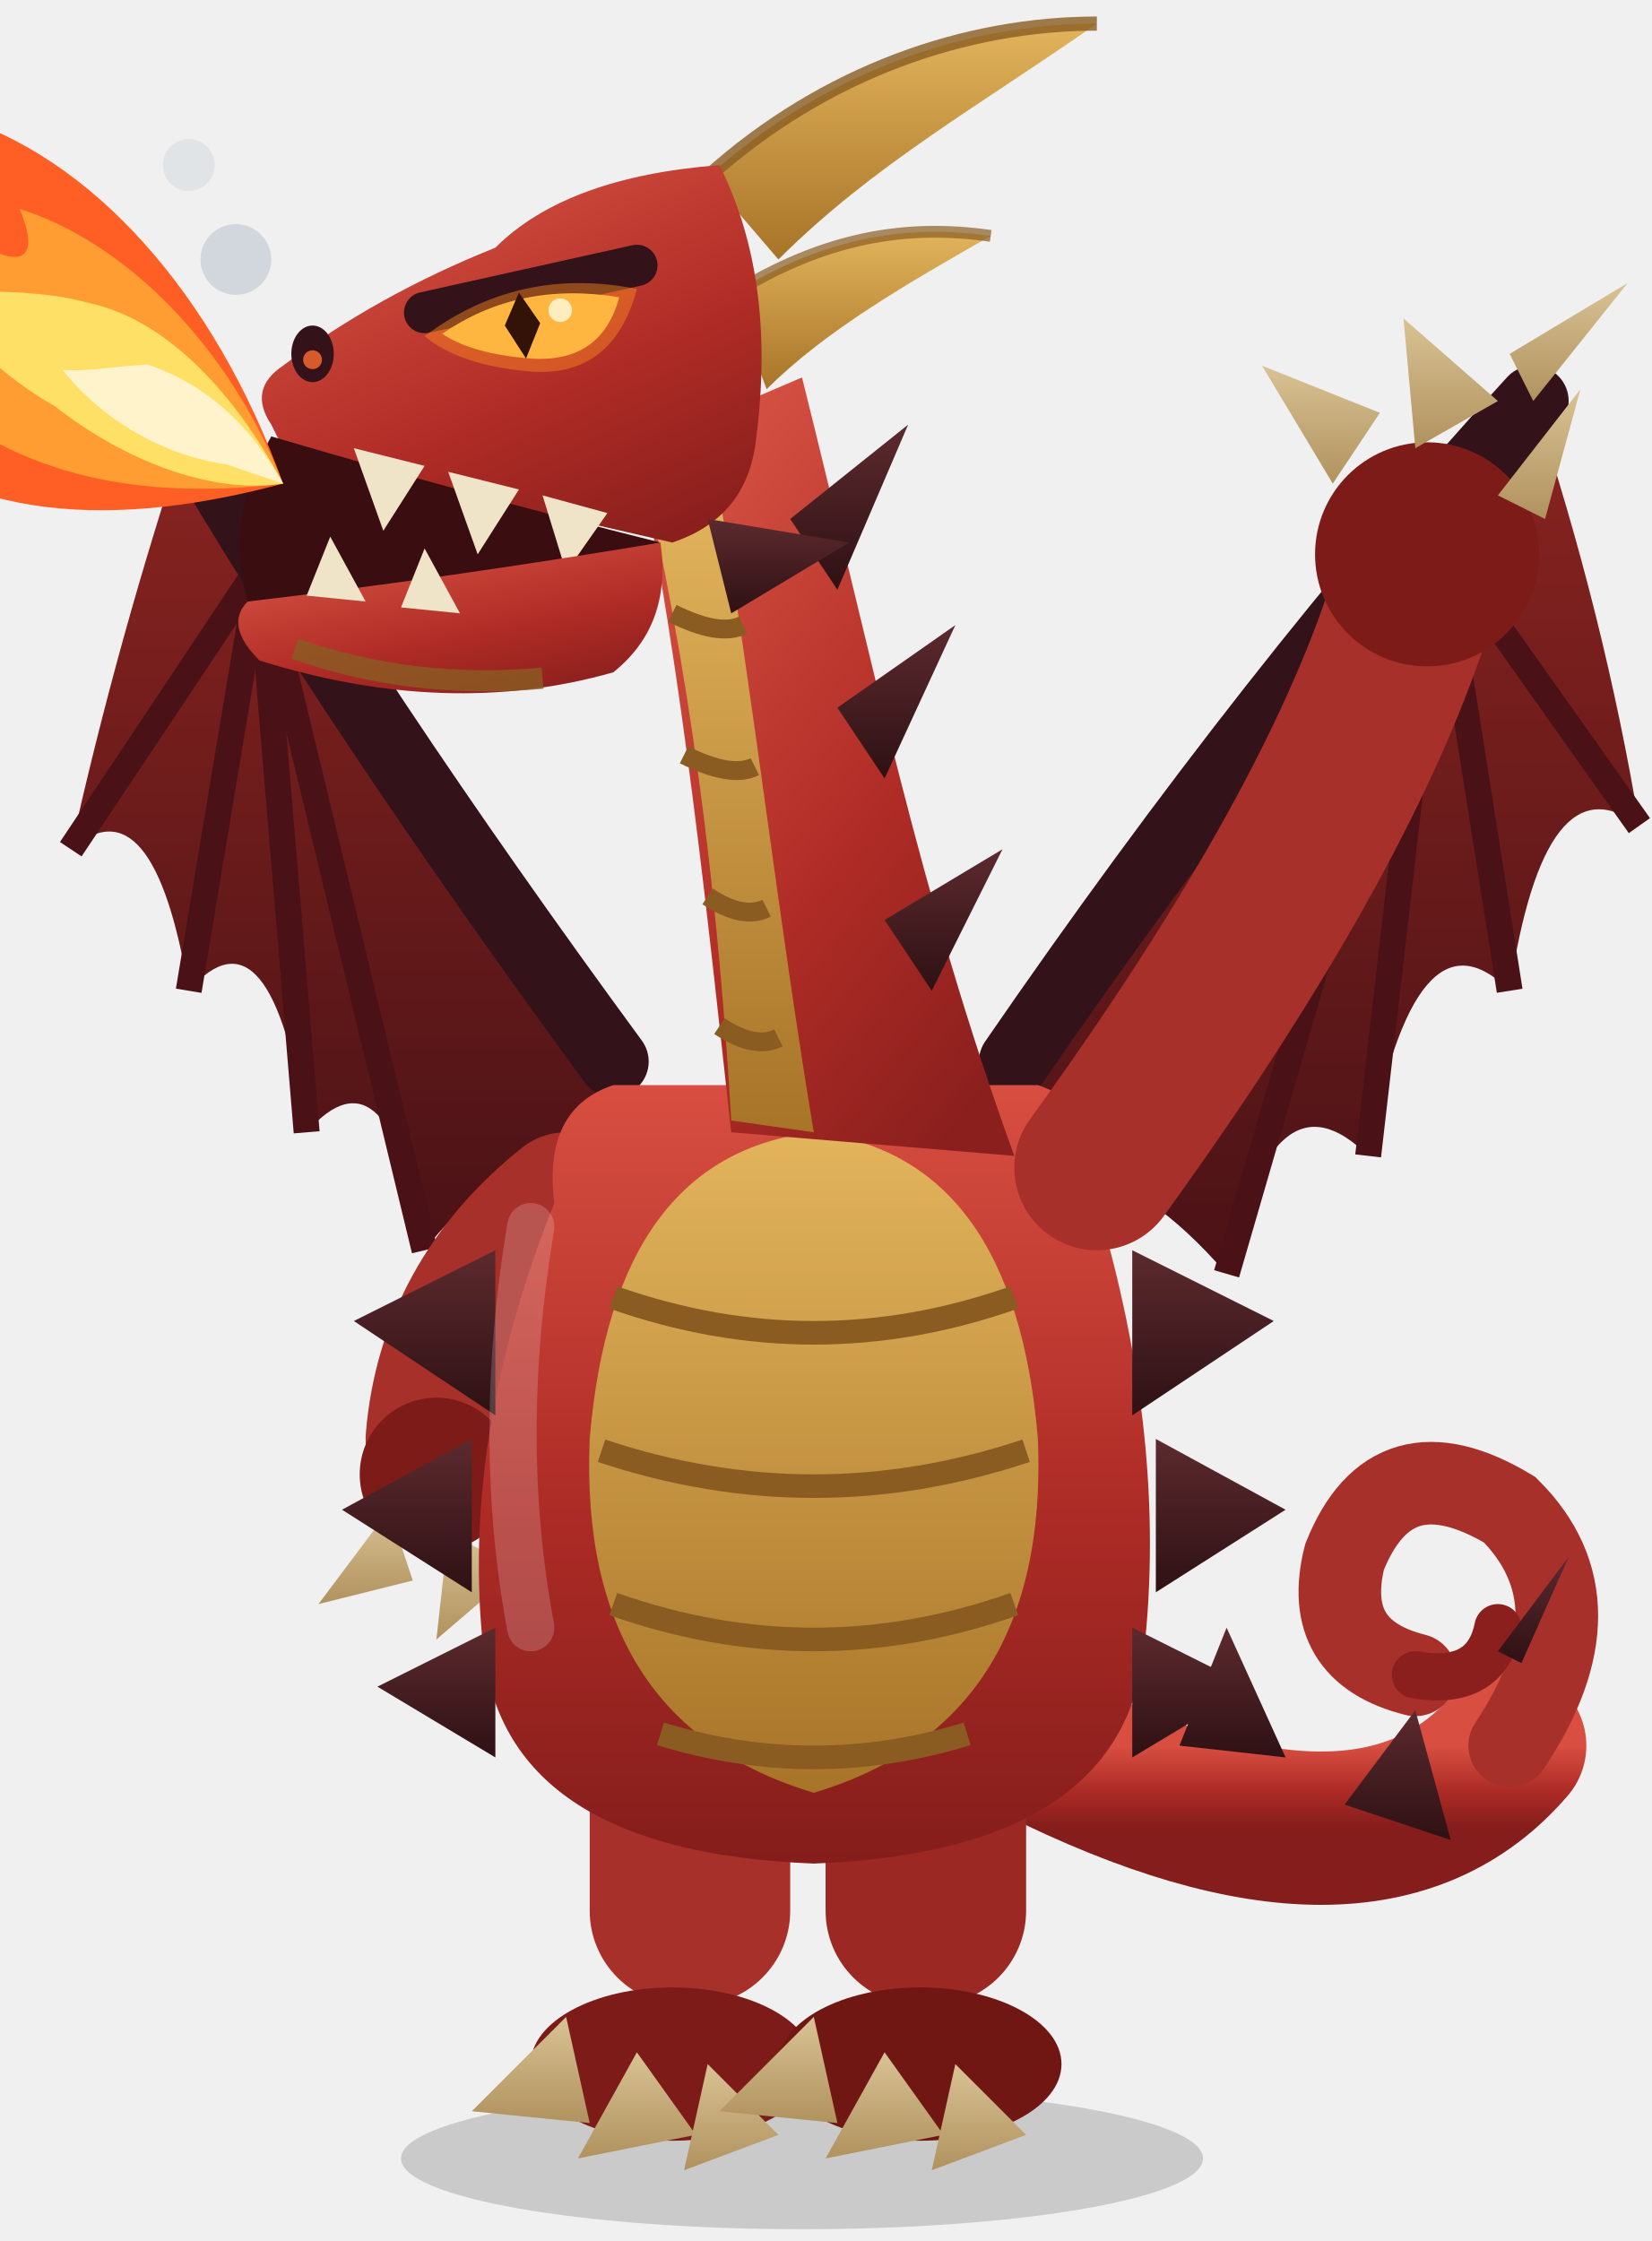
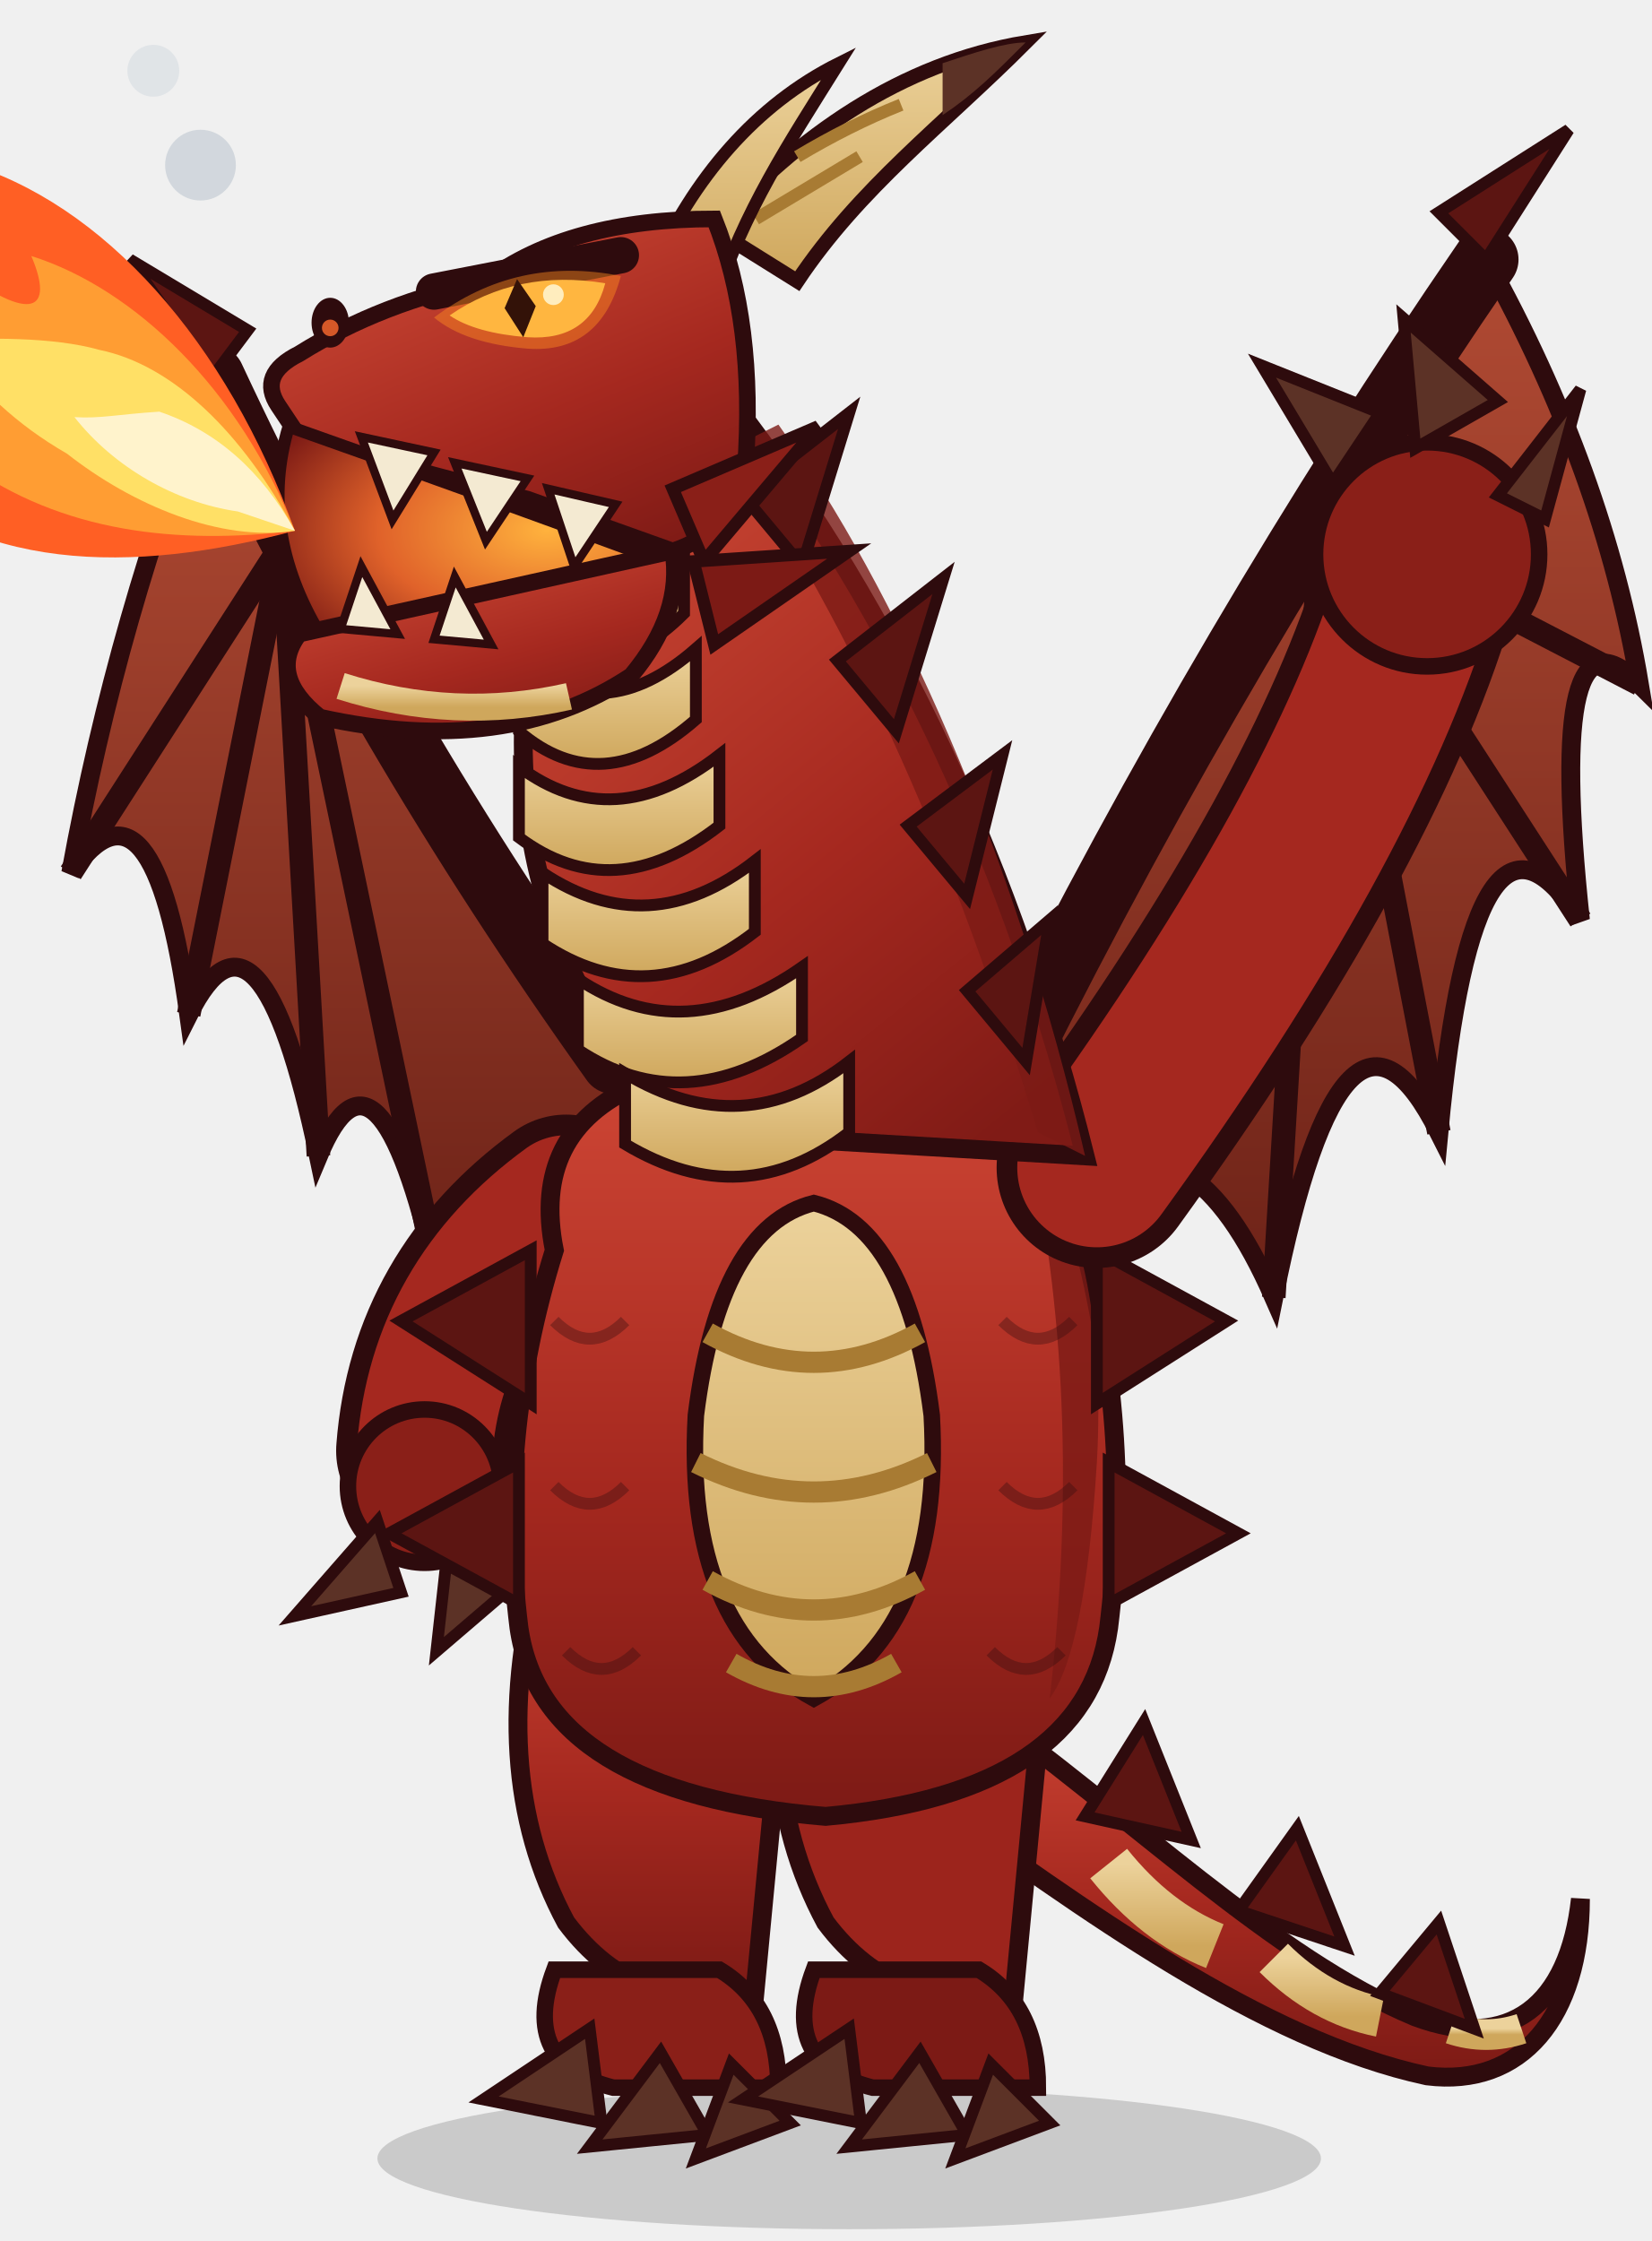
<svg xmlns="http://www.w3.org/2000/svg" viewBox="0 0 140 190" width="140" height="190">
  <defs>
    <linearGradient id="scaleFill" x1="0" y1="0" x2="0" y2="1">
-       <stop offset="0" stop-color="#d84f41" />
-       <stop offset="0.55" stop-color="#ad2b26" />
-       <stop offset="1" stop-color="#841d1b" />
+       <stop offset="0" stop-color="#cd4534" />
+       <stop offset="0.55" stop-color="#a5281f" />
+       <stop offset="1" stop-color="#7c1a15" />
    </linearGradient>
    <linearGradient id="dragonHeadFill" x1="0.2" y1="0" x2="0.8" y2="1">
-       <stop offset="0" stop-color="#d85545" />
-       <stop offset="0.6" stop-color="#b02c26" />
-       <stop offset="1" stop-color="#8a1f1d" />
+       <stop offset="0" stop-color="#cd4a36" />
+       <stop offset="0.6" stop-color="#a5281f" />
+       <stop offset="1" stop-color="#801b16" />
    </linearGradient>
    <linearGradient id="wingFill" x1="0" y1="0" x2="0" y2="1">
-       <stop offset="0" stop-color="#8a2420" />
-       <stop offset="1" stop-color="#4a1216" />
+       <stop offset="0" stop-color="#b04a33" />
+       <stop offset="1" stop-color="#6e2318" />
    </linearGradient>
    <linearGradient id="dragonGoldFill" x1="0" y1="0" x2="0" y2="1">
-       <stop offset="0" stop-color="#e2b45c" />
-       <stop offset="1" stop-color="#a87428" />
+       <stop offset="0" stop-color="#ecd29b" />
+       <stop offset="1" stop-color="#cfa75c" />
    </linearGradient>
-     <linearGradient id="hornFill" x1="0" y1="0" x2="0" y2="1">
-       <stop offset="0" stop-color="#5c2a2e" />
-       <stop offset="1" stop-color="#2e1114" />
-     </linearGradient>
-     <linearGradient id="clawFill" x1="0" y1="0" x2="0" y2="1">
-       <stop offset="0" stop-color="#d9c294" />
-       <stop offset="1" stop-color="#b0925e" />
-     </linearGradient>
+     <radialGradient id="mouthGlow" cx="0.7" cy="0.5" r="0.8">
+       <stop offset="0" stop-color="#ffb23d" />
+       <stop offset="0.55" stop-color="#e0622a" />
+       <stop offset="1" stop-color="#7c1a15" />
+     </radialGradient>
  </defs>
-   <ellipse cx="68" cy="183" rx="34" ry="6" fill="#000000" opacity="0.16" />
+   <ellipse cx="72" cy="183" rx="40" ry="6" fill="#000000" opacity="0.16" />
  <g id="tail">
-     <path d="M88 148 Q116 162 128 148" stroke="url(#scaleFill)" stroke-width="13" stroke-linecap="round" fill="none" />
-     <path d="M128 148 Q136 136 128 128 Q118 122 114 132 Q112 140 120 142" stroke="#a8302b" stroke-width="7" stroke-linecap="round" fill="none" />
-     <path d="M120 142 Q126 143 127 138" stroke="#8a1f1d" stroke-width="4" stroke-linecap="round" fill="none" />
-     <path d="M127 140 L133 132 L129 141 Z" fill="url(#hornFill)" />
-     <path d="M100 148 L104 138 L109 149 Z" fill="url(#hornFill)" />
-     <path d="M114 153 L120 145 L123 156 Z" fill="url(#hornFill)" />
+     <path d="M82 144 C96 154 108 166 120 171 C128 174 133 170 134 161 C134 171 129 177 121 176 C107 173 92 162 78 152 Z" fill="url(#scaleFill)" stroke="#2e0b0d" stroke-width="1.6" />
+     <path d="M94 158 Q98 163 103 165" stroke="url(#dragonGoldFill)" stroke-width="4" fill="none" />
+     <path d="M108 166 Q112 170 117 171" stroke="url(#dragonGoldFill)" stroke-width="3.4" fill="none" />
+     <path d="M123 172 Q126 173 129 172" stroke="url(#dragonGoldFill)" stroke-width="2.6" fill="none" />
+     <path d="M92 154 L97 146 L101 156 Z" fill="#5c1512" stroke="#2e0b0d" stroke-width="1" />
+     <path d="M105 162 L110 155 L114 165 Z" fill="#5c1512" stroke="#2e0b0d" stroke-width="1" />
+     <path d="M117 169 L122 163 L125 172 Z" fill="#5c1512" stroke="#2e0b0d" stroke-width="1" />
  </g>
  <g id="wing-left">
-     <path d="M52 90 Q30 60 16 36 Q10 54 6 72 Q13 66 16 84 Q23 76 26 96 Q33 88 36 106 Q42 98 52 98 Z" fill="url(#wingFill)" />
-     <path d="M22 48 L6 72" stroke="#4a1216" stroke-width="2.2" fill="none" />
-     <path d="M22 48 L16 84" stroke="#4a1216" stroke-width="2.2" fill="none" />
-     <path d="M22 48 L26 96" stroke="#4a1216" stroke-width="2.2" fill="none" />
-     <path d="M22 48 L36 106" stroke="#4a1216" stroke-width="2.2" fill="none" />
-     <path d="M52 90 Q30 60 16 36" stroke="#33121a" stroke-width="6" stroke-linecap="round" fill="none" />
-     <path d="M16 36 L8 26 L18 32 Z" fill="url(#clawFill)" />
+     <path d="M52 90 Q32 62 18 32 Q10 52 6 74 Q13 64 16 86 Q22 74 27 98 Q32 86 37 108 Q42 96 52 98 Z" fill="url(#wingFill)" stroke="#2e0b0d" stroke-width="1.6" />
+     <path d="M24 46 L6 74" stroke="#2e0b0d" stroke-width="2" fill="none" />
+     <path d="M24 46 L16 86" stroke="#2e0b0d" stroke-width="2" fill="none" />
+     <path d="M24 46 L27 98" stroke="#2e0b0d" stroke-width="2" fill="none" />
+     <path d="M24 46 L37 108" stroke="#2e0b0d" stroke-width="2" fill="none" />
+     <path d="M52 90 Q32 62 18 32" stroke="#2e0b0d" stroke-width="5.5" stroke-linecap="round" fill="none" />
+     <path d="M18 32 L11 22 L21 28 Z" fill="#5c1512" stroke="#2e0b0d" stroke-width="1" />
  </g>
  <g id="wing-right">
-     <path d="M86 90 Q108 58 130 34 Q136 52 139 70 Q131 64 128 84 Q120 76 116 98 Q108 90 104 108 Q97 100 92 100 Z" fill="url(#wingFill)" />
-     <path d="M122 46 L139 70" stroke="#4a1216" stroke-width="2.2" fill="none" />
-     <path d="M122 46 L128 84" stroke="#4a1216" stroke-width="2.2" fill="none" />
-     <path d="M122 46 L116 98" stroke="#4a1216" stroke-width="2.2" fill="none" />
-     <path d="M122 46 L104 108" stroke="#4a1216" stroke-width="2.2" fill="none" />
-     <path d="M86 90 Q108 58 130 34" stroke="#33121a" stroke-width="6" stroke-linecap="round" fill="none" />
-     <path d="M130 34 L138 24 L128 30 Z" fill="url(#clawFill)" />
+     <path d="M86 90 Q104 54 126 22 Q136 40 139 58 Q131 50 134 78 Q125 64 122 96 Q114 80 108 110 Q101 94 92 100 Z" fill="url(#wingFill)" stroke="#2e0b0d" stroke-width="1.6" />
+     <path d="M112 44 L139 58" stroke="#2e0b0d" stroke-width="2" fill="none" />
+     <path d="M112 44 L134 78" stroke="#2e0b0d" stroke-width="2" fill="none" />
+     <path d="M112 44 L122 96" stroke="#2e0b0d" stroke-width="2" fill="none" />
+     <path d="M112 44 L108 110" stroke="#2e0b0d" stroke-width="2" fill="none" />
+     <path d="M86 90 Q104 54 126 22" stroke="#2e0b0d" stroke-width="5.5" stroke-linecap="round" fill="none" />
+     <path d="M126 22 L133 11 L122 18 Z" fill="#5c1512" stroke="#2e0b0d" stroke-width="1" />
  </g>
  <g id="leg-left">
-     <rect x="50" y="140" width="17" height="30" rx="8" fill="#a8302b" />
-     <ellipse cx="57" cy="175" rx="12" ry="6.5" fill="#7c1b18" />
-     <path d="M48 171 L40 179 L50 180 Z" fill="url(#clawFill)" />
-     <path d="M54 174 L49 183 L59 181 Z" fill="url(#clawFill)" />
-     <path d="M60 175 L58 184 L66 181 Z" fill="url(#clawFill)" />
+     <path d="M46 132 Q41 150 48 163 Q54 171 64 169 L66 148 Q64 136 57 131 Z" fill="url(#scaleFill)" stroke="#2e0b0d" stroke-width="1.6" />
+     <path d="M49 143 Q52 146 55 143 M57 143 Q60 146 63 143" stroke="#2e0b0d" stroke-width="1" fill="none" opacity="0.35" />
+     <path d="M47 167 Q44 175 52 177 L66 177 Q66 170 61 167 Z" fill="#8a1f18" stroke="#2e0b0d" stroke-width="1.4" />
+     <path d="M50 172 L41 178 L51 180 Z" fill="#5c3226" stroke="#2e0b0d" stroke-width="1" />
+     <path d="M56 174 L50 182 L60 181 Z" fill="#5c3226" stroke="#2e0b0d" stroke-width="1" />
+     <path d="M62 175 L59 183 L67 180 Z" fill="#5c3226" stroke="#2e0b0d" stroke-width="1" />
  </g>
  <g id="leg-right">
-     <rect x="70" y="140" width="17" height="30" rx="8" fill="#9c2823" />
-     <ellipse cx="78" cy="175" rx="12" ry="6.5" fill="#701714" />
-     <path d="M69 171 L61 179 L71 180 Z" fill="url(#clawFill)" />
-     <path d="M75 174 L70 183 L80 181 Z" fill="url(#clawFill)" />
-     <path d="M81 175 L79 184 L87 181 Z" fill="url(#clawFill)" />
+     <path d="M68 132 Q63 150 70 163 Q76 171 86 169 L88 148 Q86 136 79 131 Z" fill="#9c241c" stroke="#2e0b0d" stroke-width="1.6" />
+     <path d="M71 143 Q74 146 77 143 M79 143 Q82 146 85 143" stroke="#2e0b0d" stroke-width="1" fill="none" opacity="0.35" />
+     <path d="M69 167 Q66 175 74 177 L88 177 Q88 170 83 167 Z" fill="#7c1a15" stroke="#2e0b0d" stroke-width="1.4" />
+     <path d="M72 172 L63 178 L73 180 Z" fill="#5c3226" stroke="#2e0b0d" stroke-width="1" />
+     <path d="M78 174 L72 182 L82 181 Z" fill="#5c3226" stroke="#2e0b0d" stroke-width="1" />
+     <path d="M84 175 L81 183 L89 180 Z" fill="#5c3226" stroke="#2e0b0d" stroke-width="1" />
  </g>
  <g id="arm-rest">
-     <path d="M48 102 Q38 110 37 122" stroke="#a8302b" stroke-width="12" stroke-linecap="round" fill="none" />
-     <circle cx="37" cy="125" r="6.5" fill="#7c1b18" />
-     <path d="M33 128 L27 136 L35 134 Z" fill="url(#clawFill)" />
-     <path d="M38 130 L37 139 L44 133 Z" fill="url(#clawFill)" />
+     <path d="M48 102 Q37 110 36 123" stroke="#2e0b0d" stroke-width="15" stroke-linecap="round" fill="none" />
+     <path d="M48 102 Q37 110 36 123" stroke="#a5281f" stroke-width="11.5" stroke-linecap="round" fill="none" />
+     <circle cx="36" cy="126" r="6.5" fill="#8a1f18" stroke="#2e0b0d" stroke-width="1.4" />
+     <path d="M32 129 L25 137 L34 135 Z" fill="#5c3226" stroke="#2e0b0d" stroke-width="1" />
+     <path d="M38 131 L37 140 L44 134 Z" fill="#5c3226" stroke="#2e0b0d" stroke-width="1" />
  </g>
  <g id="body">
-     <path d="M52 92 L88 92 Q94 94 93 102 Q99 122 97 140 Q95 157 69 158 Q43 157 41 140 Q39 122 47 102 Q46 94 52 92 Z" fill="url(#scaleFill)" />
-     <path d="M42 106 L30 112 L42 120 Z" fill="url(#hornFill)" />
-     <path d="M40 122 L29 128 L40 135 Z" fill="url(#hornFill)" />
-     <path d="M42 138 L32 143 L42 149 Z" fill="url(#hornFill)" />
-     <path d="M96 106 L108 112 L96 120 Z" fill="url(#hornFill)" />
-     <path d="M98 122 L109 128 L98 135 Z" fill="url(#hornFill)" />
-     <path d="M96 138 L106 143 L96 149 Z" fill="url(#hornFill)" />
-     <path d="M69 96 Q86 98 88 122 Q89 146 69 152 Q49 146 50 122 Q52 98 69 96 Z" fill="url(#dragonGoldFill)" />
-     <path d="M52 110 Q69 116 86 110" stroke="#8a5c22" stroke-width="2" fill="none" />
-     <path d="M51 123 Q69 129 87 123" stroke="#8a5c22" stroke-width="2" fill="none" />
-     <path d="M52 136 Q69 142 86 136" stroke="#8a5c22" stroke-width="2" fill="none" />
-     <path d="M56 147 Q69 151 82 147" stroke="#8a5c22" stroke-width="2" fill="none" />
-     <path d="M45 104 Q42 122 45 138" stroke="#ffffff" stroke-width="4" stroke-linecap="round" fill="none" opacity="0.18" />
+     <path d="M54 92 L88 92 Q94 96 92 106 Q96 122 94 138 Q92 152 70 154 Q46 152 44 138 Q42 122 47 106 Q45 96 54 92 Z" fill="url(#scaleFill)" stroke="#2e0b0d" stroke-width="1.6" />
+     <path d="M87 96 Q92 118 89 144 Q92 140 93 124 Q94 106 87 96 Z" fill="#7c1a15" opacity="0.8" />
+     <path d="M45 106 L34 112 L45 119 Z" fill="#5c1512" stroke="#2e0b0d" stroke-width="1" />
+     <path d="M44 124 L33 130 L44 136 Z" fill="#5c1512" stroke="#2e0b0d" stroke-width="1" />
+     <path d="M93 106 L104 112 L93 119 Z" fill="#5c1512" stroke="#2e0b0d" stroke-width="1" />
+     <path d="M94 124 L105 130 L94 136 Z" fill="#5c1512" stroke="#2e0b0d" stroke-width="1" />
+     <path d="M69 102 Q77 104 79 120 Q80 138 69 144 Q58 138 59 120 Q61 104 69 102 Z" fill="url(#dragonGoldFill)" stroke="#2e0b0d" stroke-width="1.4" />
+     <path d="M60 113 Q69 118 78 113" stroke="#a87b33" stroke-width="1.8" fill="none" />
+     <path d="M59 124 Q69 129 79 124" stroke="#a87b33" stroke-width="1.8" fill="none" />
+     <path d="M60 134 Q69 139 78 134" stroke="#a87b33" stroke-width="1.8" fill="none" />
+     <path d="M62 141 Q69 145 76 141" stroke="#a87b33" stroke-width="1.8" fill="none" />
+     <path d="M47 112 Q50 115 53 112 M47 126 Q50 129 53 126 M48 140 Q51 143 54 140" stroke="#2e0b0d" stroke-width="1" fill="none" opacity="0.35" />
+     <path d="M85 112 Q88 115 91 112 M85 126 Q88 129 91 126 M84 140 Q87 143 90 140" stroke="#2e0b0d" stroke-width="1" fill="none" opacity="0.35" />
  </g>
  <g id="arm-wave">
-     <path d="M93 99 Q114 70 120 50" stroke="#a8302b" stroke-width="14" stroke-linecap="round" fill="none" />
-     <circle cx="121" cy="47" r="9.5" fill="#7c1b18" />
-     <path d="M113 41 L107 31 L117 35 Z" fill="url(#clawFill)" />
-     <path d="M120 38 L119 27 L127 34 Z" fill="url(#clawFill)" />
-     <path d="M127 42 L134 33 L131 44 Z" fill="url(#clawFill)" />
+     <path d="M93 99 Q114 70 120 50" stroke="#2e0b0d" stroke-width="17" stroke-linecap="round" fill="none" />
+     <path d="M93 99 Q114 70 120 50" stroke="#a5281f" stroke-width="13.5" stroke-linecap="round" fill="none" />
+     <circle cx="121" cy="47" r="9.5" fill="#8a1f18" stroke="#2e0b0d" stroke-width="1.4" />
+     <path d="M113 41 L107 31 L117 35 Z" fill="#5c3226" stroke="#2e0b0d" stroke-width="1" />
+     <path d="M120 38 L119 27 L127 34 Z" fill="#5c3226" stroke="#2e0b0d" stroke-width="1" />
+     <path d="M127 42 L134 33 L131 44 Z" fill="#5c3226" stroke="#2e0b0d" stroke-width="1" />
  </g>
  <g id="head">
    <g id="smoke">
-       <circle cx="20" cy="22" r="3" fill="#b9c3cd" opacity="0.55" />
-       <circle cx="16" cy="14" r="2.2" fill="#c9d2da" opacity="0.4" />
+       <circle cx="17" cy="14" r="3" fill="#b9c3cd" opacity="0.55" />
+       <circle cx="13" cy="6" r="2.2" fill="#c9d2da" opacity="0.4" />
    </g>
-     <path d="M60 15 C70 6 82 2 93 2 C83 9 74 14 66 22 Z" fill="url(#dragonGoldFill)" />
-     <path d="M60 15 C70 6 82 2 93 2" stroke="#8a5c22" stroke-width="1.2" fill="none" opacity="0.8" />
-     <path d="M62 25 C70 20 77 19 84 20 C77 24 70 28 65 33 Z" fill="url(#dragonGoldFill)" />
-     <path d="M62 25 C70 20 77 19 84 20" stroke="#8a5c22" stroke-width="1" fill="none" opacity="0.7" />
-     <path d="M54 38 C58 58 60 78 62 96 L86 98 C78 76 74 56 68 32 Z" fill="url(#dragonHeadFill)" />
-     <path d="M55 42 C59 60 61 78 62 95 L69 96 C66 78 64 60 61 42 Z" fill="url(#dragonGoldFill)" />
-     <path d="M57 52 Q61 54 63 53" stroke="#8a5c22" stroke-width="1.6" fill="none" />
-     <path d="M58 64 Q62 66 64 65" stroke="#8a5c22" stroke-width="1.6" fill="none" />
-     <path d="M60 76 Q63 78 65 77" stroke="#8a5c22" stroke-width="1.6" fill="none" />
-     <path d="M61 87 Q64 89 66 88" stroke="#8a5c22" stroke-width="1.6" fill="none" />
-     <path d="M67 44 L77 36 L71 50 Z" fill="url(#hornFill)" />
-     <path d="M71 60 L81 53 L75 66 Z" fill="url(#hornFill)" />
-     <path d="M75 78 L85 72 L79 84 Z" fill="url(#hornFill)" />
-     <path d="M61 14 Q48 15 42 21 Q32 25 24 31 Q21 33 23 36 L24 38 Q34 41 44 43 L57 46 Q63 44 64 38 Q66 24 61 14 Z" fill="url(#dragonHeadFill)" />
-     <path d="M23 37 Q40 42 56 46 Q38 50 21 51 Q19 44 23 37 Z" fill="#3a0d10" />
-     <path d="M30 38 L32.5 45 L36 39.5 Z" fill="#efe4c8" />
-     <path d="M38 40 L40.5 47 L44 41.5 Z" fill="#efe4c8" />
-     <path d="M46 42 L48 48.5 L51.5 43.5 Z" fill="#efe4c8" />
-     <path d="M56 46 Q38 49 21 51 Q19 53 22 56 Q38 61 52 57 Q57 53 56 46 Z" fill="url(#dragonHeadFill)" />
-     <path d="M26 50.5 L28 45.5 L31 51 Z" fill="#efe4c8" />
-     <path d="M34 51.5 L36 46.5 L39 52 Z" fill="#efe4c8" />
-     <path d="M25 55 Q35 58.5 46 57.5" stroke="#8a5c22" stroke-width="1.8" fill="none" opacity="0.8" />
-     <path d="M60 44 L72 46 L62 52 Z" fill="url(#hornFill)" />
-     <ellipse cx="26.5" cy="30" rx="1.8" ry="2.4" fill="#33121a" />
-     <circle cx="26.5" cy="30.5" r="0.8" fill="#ff6b2e" opacity="0.8" />
-     <path d="M36 26.5 L54 22.5" stroke="#33121a" stroke-width="3.5" stroke-linecap="round" fill="none" />
-     <g id="eyes">
-       <path d="M36 28.5 Q44 22.5 54 24.5 Q52 32 45 31.5 Q39 31 36 28.5 Z" fill="#ff8c1f" opacity="0.45" />
-       <path d="M37.5 28.3 Q44 23.8 52.5 25.2 Q51 30.8 45 30.4 Q40 30 37.5 28.3 Z" fill="#ffb640" />
-       <path d="M44 24.8 L45.8 27.4 L44.6 30.4 L42.8 27.6 Z" fill="#331208" />
-       <circle cx="47.5" cy="26.3" r="1" fill="#fff3cc" opacity="0.9" />
+     <path d="M48 44 C41 62 44 82 58 96 L92 98 C86 74 76 52 62 34 Z" fill="url(#dragonHeadFill)" stroke="#2e0b0d" stroke-width="1.6" />
+     <path d="M62 38 C74 56 82 76 88 96 L92 98 C86 72 76 50 66 36 Z" fill="#7c1a15" opacity="0.8" />
+     <path d="M63 42 L72 35 L68 48 Z" fill="#5c1512" stroke="#2e0b0d" stroke-width="1" />
+     <path d="M71 56 L80 49 L76 62 Z" fill="#5c1512" stroke="#2e0b0d" stroke-width="1" />
+     <path d="M77 70 L85 64 L82 76 Z" fill="#5c1512" stroke="#2e0b0d" stroke-width="1" />
+     <path d="M82 84 L89 78 L87 90 Z" fill="#5c1512" stroke="#2e0b0d" stroke-width="1" />
+     <path d="M45 47 Q52 53 58 46 L58 52 Q51 59 45 53 Z" fill="url(#dragonGoldFill)" stroke="#2e0b0d" stroke-width="1" />
+     <path d="M44 56 Q51 62 59 55 L59 61 Q51 68 44 62 Z" fill="url(#dragonGoldFill)" stroke="#2e0b0d" stroke-width="1" />
+     <path d="M44 65 Q52 71 61 64 L61 70 Q52 77 44 71 Z" fill="url(#dragonGoldFill)" stroke="#2e0b0d" stroke-width="1" />
+     <path d="M46 74 Q55 80 64 73 L64 79 Q55 86 46 80 Z" fill="url(#dragonGoldFill)" stroke="#2e0b0d" stroke-width="1" />
+     <path d="M49 83 Q58 89 68 82 L68 88 Q58 95 49 89 Z" fill="url(#dragonGoldFill)" stroke="#2e0b0d" stroke-width="1" />
+     <path d="M53 91 Q63 97 72 90 L72 96 Q63 103 53 97 Z" fill="url(#dragonGoldFill)" stroke="#2e0b0d" stroke-width="1" />
+     <g transform="translate(6 8) scale(0.88)">
+       <path d="M62 13 C70 4 80 -3 92 -5 C84 3 76 9 70 18 Z" fill="url(#dragonGoldFill)" stroke="#2e0b0d" stroke-width="1.4" />
+       <path d="M84 -3 C87 -4 90 -5 92 -5 C89 -2 87 0 84 2 Z" fill="#5c3226" />
+       <path d="M70 6 Q75 3 80 1 M66 12 Q71 9 76 6" stroke="#a87b33" stroke-width="1.2" fill="none" />
+       <path d="M56 17 C60 8 66 1 74 -3 C69 5 65 11 62 20 Z" fill="url(#dragonGoldFill)" stroke="#2e0b0d" stroke-width="1.2" />
+       <path d="M62 12 Q48 12 40 18 Q30 20 22 25 Q18 27 20 30 L22 33 Q32 36 44 39 L58 44 Q64 42 65 36 Q66 22 62 12 Z" fill="url(#dragonHeadFill)" stroke="#2e0b0d" stroke-width="1.6" />
+       <path d="M21 32 Q38 38 57 45 Q40 50 24 52 Q18 42 21 32 Z" fill="url(#mouthGlow)" stroke="#2e0b0d" stroke-width="1.2" />
+       <path d="M28 33 L31 41 L35 34.5 Z" fill="#f4ead2" stroke="#2e0b0d" stroke-width="0.8" />
+       <path d="M37 35.5 L40 43 L44 37 Z" fill="#f4ead2" stroke="#2e0b0d" stroke-width="0.8" />
+       <path d="M46 38 L48.5 45.5 L52.5 39.5 Z" fill="#f4ead2" stroke="#2e0b0d" stroke-width="0.8" />
+       <path d="M58 44 Q40 48 22 52 Q19 56 24 60 Q42 64 54 56 Q59 50 58 44 Z" fill="url(#dragonHeadFill)" stroke="#2e0b0d" stroke-width="1.6" />
+       <path d="M26 51.5 L28 45.5 L31.5 52 Z" fill="#f4ead2" stroke="#2e0b0d" stroke-width="0.8" />
+       <path d="M35 52.5 L37 46.5 L40.5 53 Z" fill="#f4ead2" stroke="#2e0b0d" stroke-width="0.8" />
+       <path d="M26 57 Q37 60.5 48 58" stroke="url(#dragonGoldFill)" stroke-width="2.6" fill="none" />
+       <path d="M58 38 L72 32 L61 45 Z" fill="#8a1f18" stroke="#2e0b0d" stroke-width="1.2" />
+       <path d="M60 45 L75 44 L62 53 Z" fill="#7c1a15" stroke="#2e0b0d" stroke-width="1.2" />
+       <ellipse cx="25" cy="22" rx="1.8" ry="2.4" fill="#2e0b0d" />
+       <circle cx="25" cy="22.5" r="0.8" fill="#ff6b2e" opacity="0.8" />
+       <path d="M35 19 L53 15.5" stroke="#2e0b0d" stroke-width="3.5" stroke-linecap="round" fill="none" />
+       <g id="eyes">
+         <path d="M35 21.5 Q43 15.5 53 17.5 Q51 25 44 24.5 Q38 24 35 21.5 Z" fill="#ff8c1f" opacity="0.45" />
+         <path d="M36.5 21.3 Q43 16.8 51.5 18.2 Q50 23.8 44 23.4 Q39 23 36.5 21.3 Z" fill="#ffb640" />
+         <path d="M43 17.8 L44.8 20.4 L43.6 23.4 L41.8 20.6 Z" fill="#331208" />
+         <circle cx="46.5" cy="19.3" r="1" fill="#fff3cc" opacity="0.9" />
+       </g>
    </g>
    <g id="fire">
-       <g transform="translate(24 41) rotate(30)">
+       <g transform="translate(25 45) rotate(30)">
        <path d="M0 0 C -13 -11 -28 -16 -40 -13 C -35 -9 -36 -6 -45 -8 C -54 -9 -59 -4 -63 1 C -57 4 -53 8 -44 8 C -48 12 -44 15 -35 13 C -22 17 -10 10 0 0 Z" fill="#ff5f24" />
        <path d="M0 0 C -10 -8 -22 -11 -31 -9 C -27 -6 -28 -4 -36 -5 C -42 -5 -46 -2 -49 1 C -44 4 -40 5 -33 5 C -36 8 -33 10 -27 9 C -17 10 -8 6 0 0 Z" fill="#ff9d33" />
        <g id="fire-inner">
          <path d="M0 0 C -8 -5 -16 -7 -22 -5 C -26 -4 -31 -1 -34 1 C -29 3 -25 4 -20 4 C -13 5 -5 4 0 0 Z" fill="#ffe066" />
          <path d="M0 0 C -5 -3 -10 -4 -15 -3 C -18 -1 -19 0 -21 1 C -16 3 -10 3 -5 1 Z" fill="#fff3cc" />
        </g>
        <circle cx="-57" cy="-10" r="2.4" fill="#ff9d33" />
        <circle cx="-66" cy="3" r="2" fill="#ff5f24" />
        <circle cx="-50" cy="10" r="1.7" fill="#ff9d33" />
      </g>
    </g>
  </g>
</svg>
